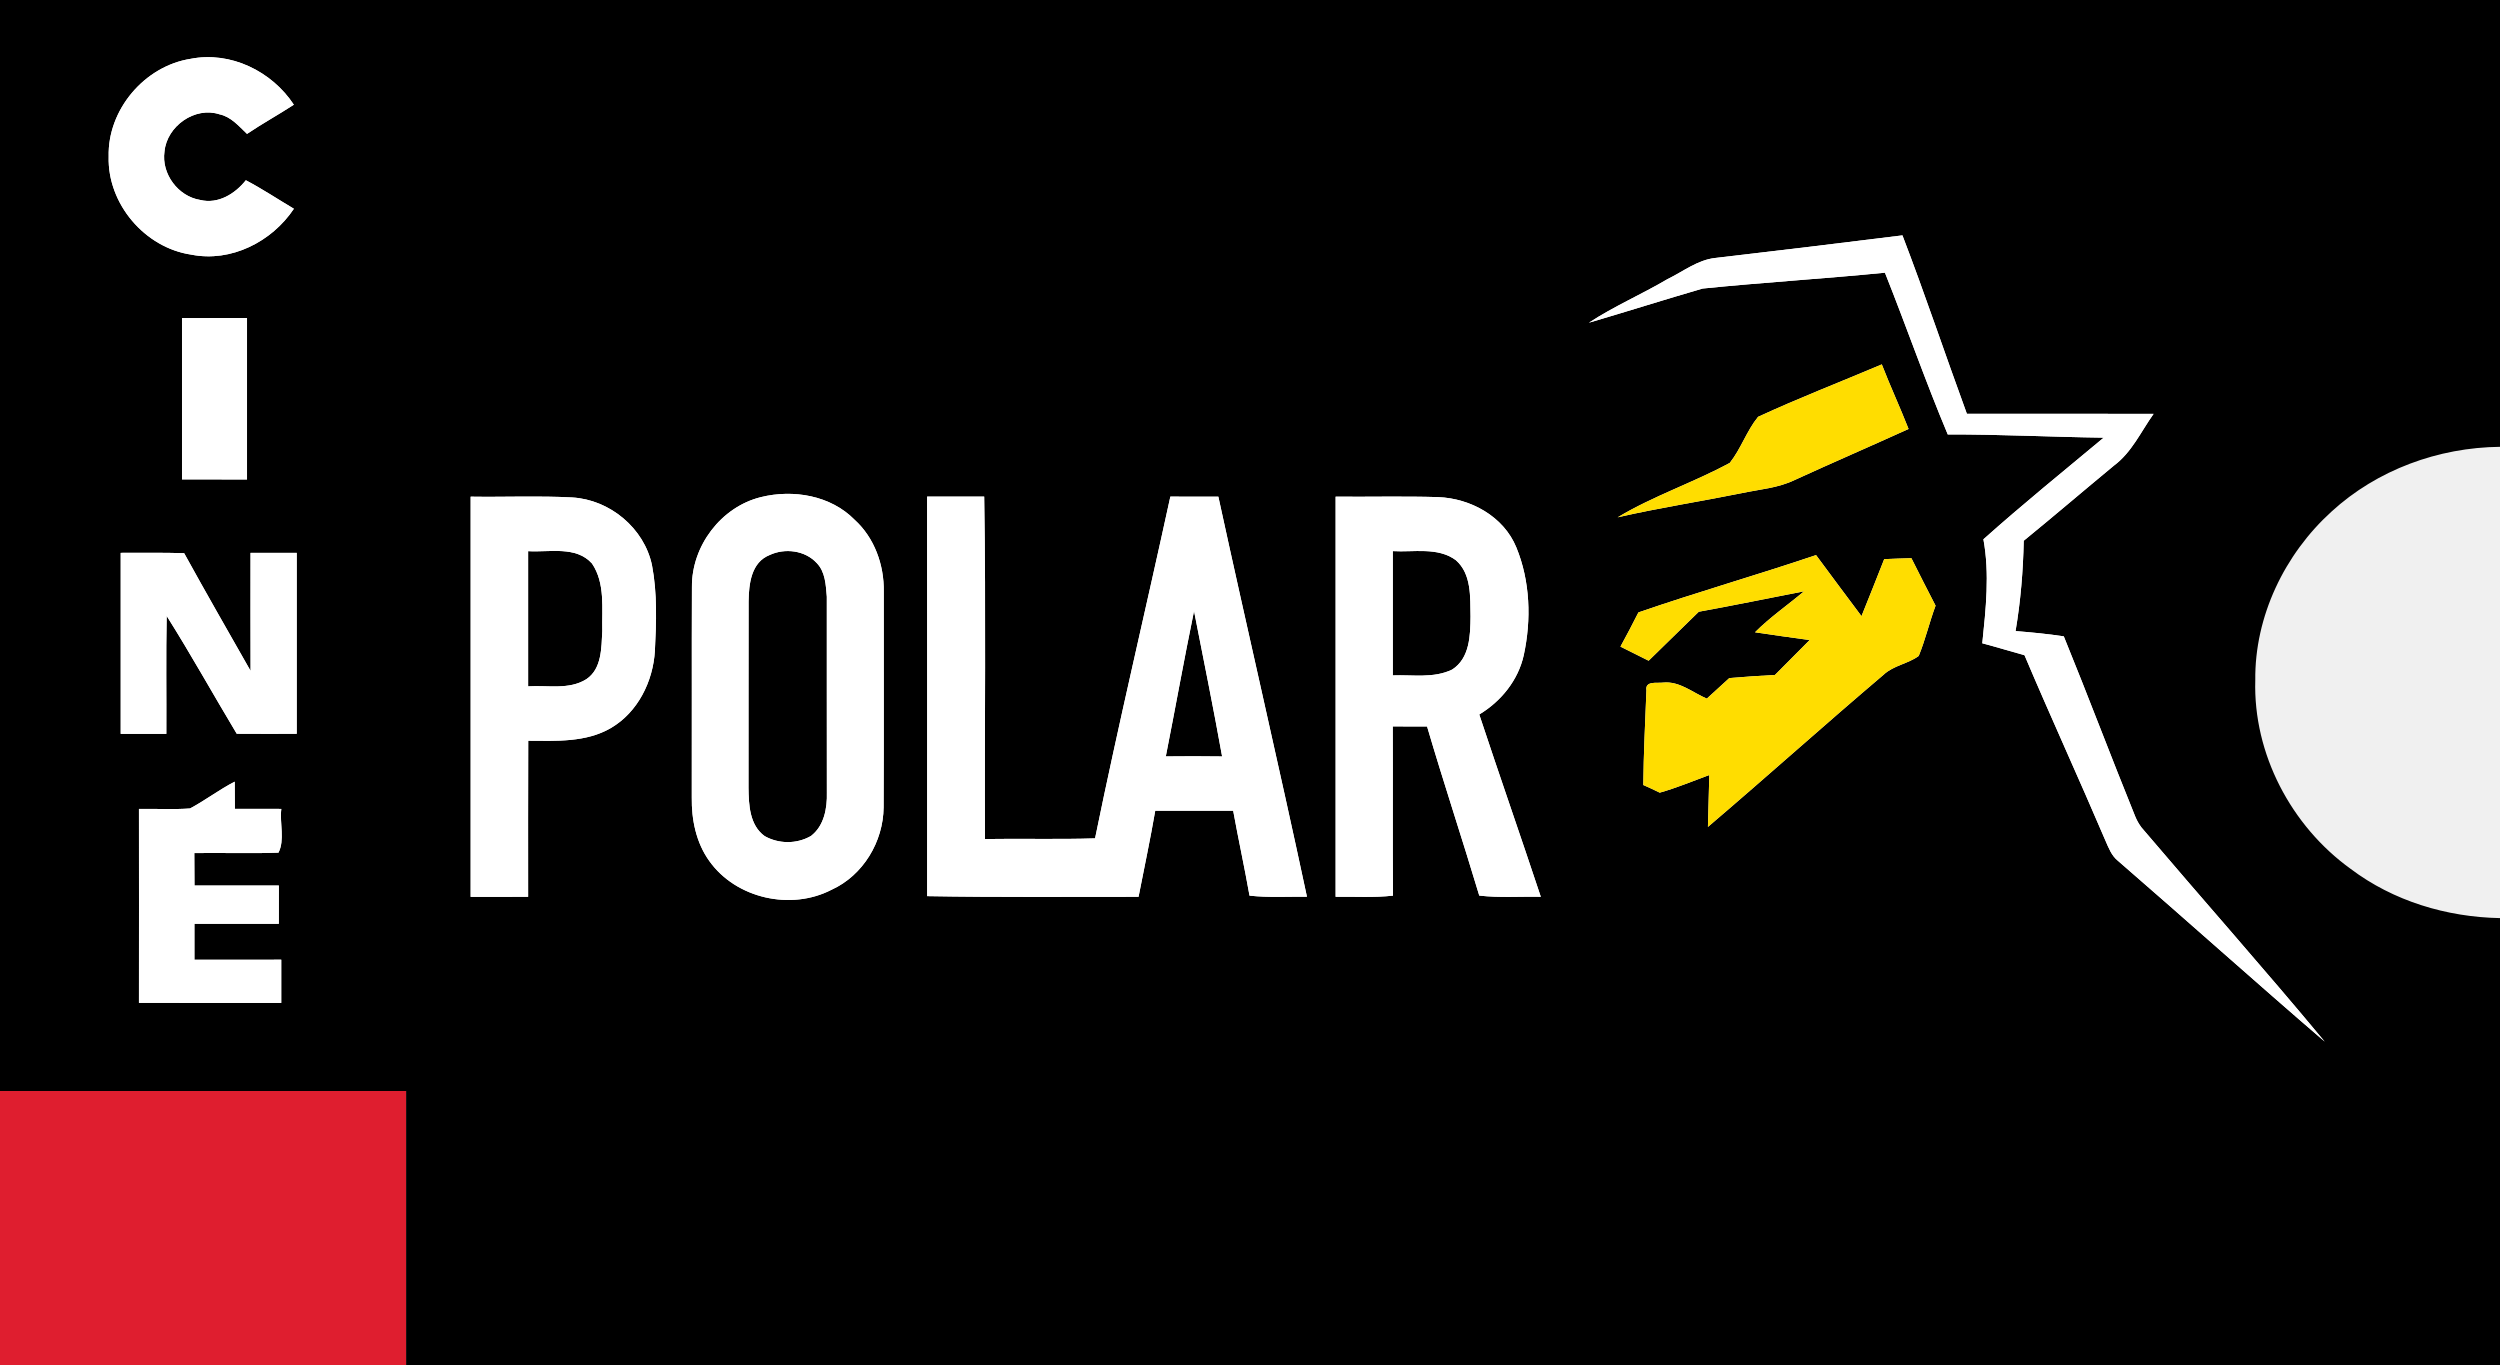
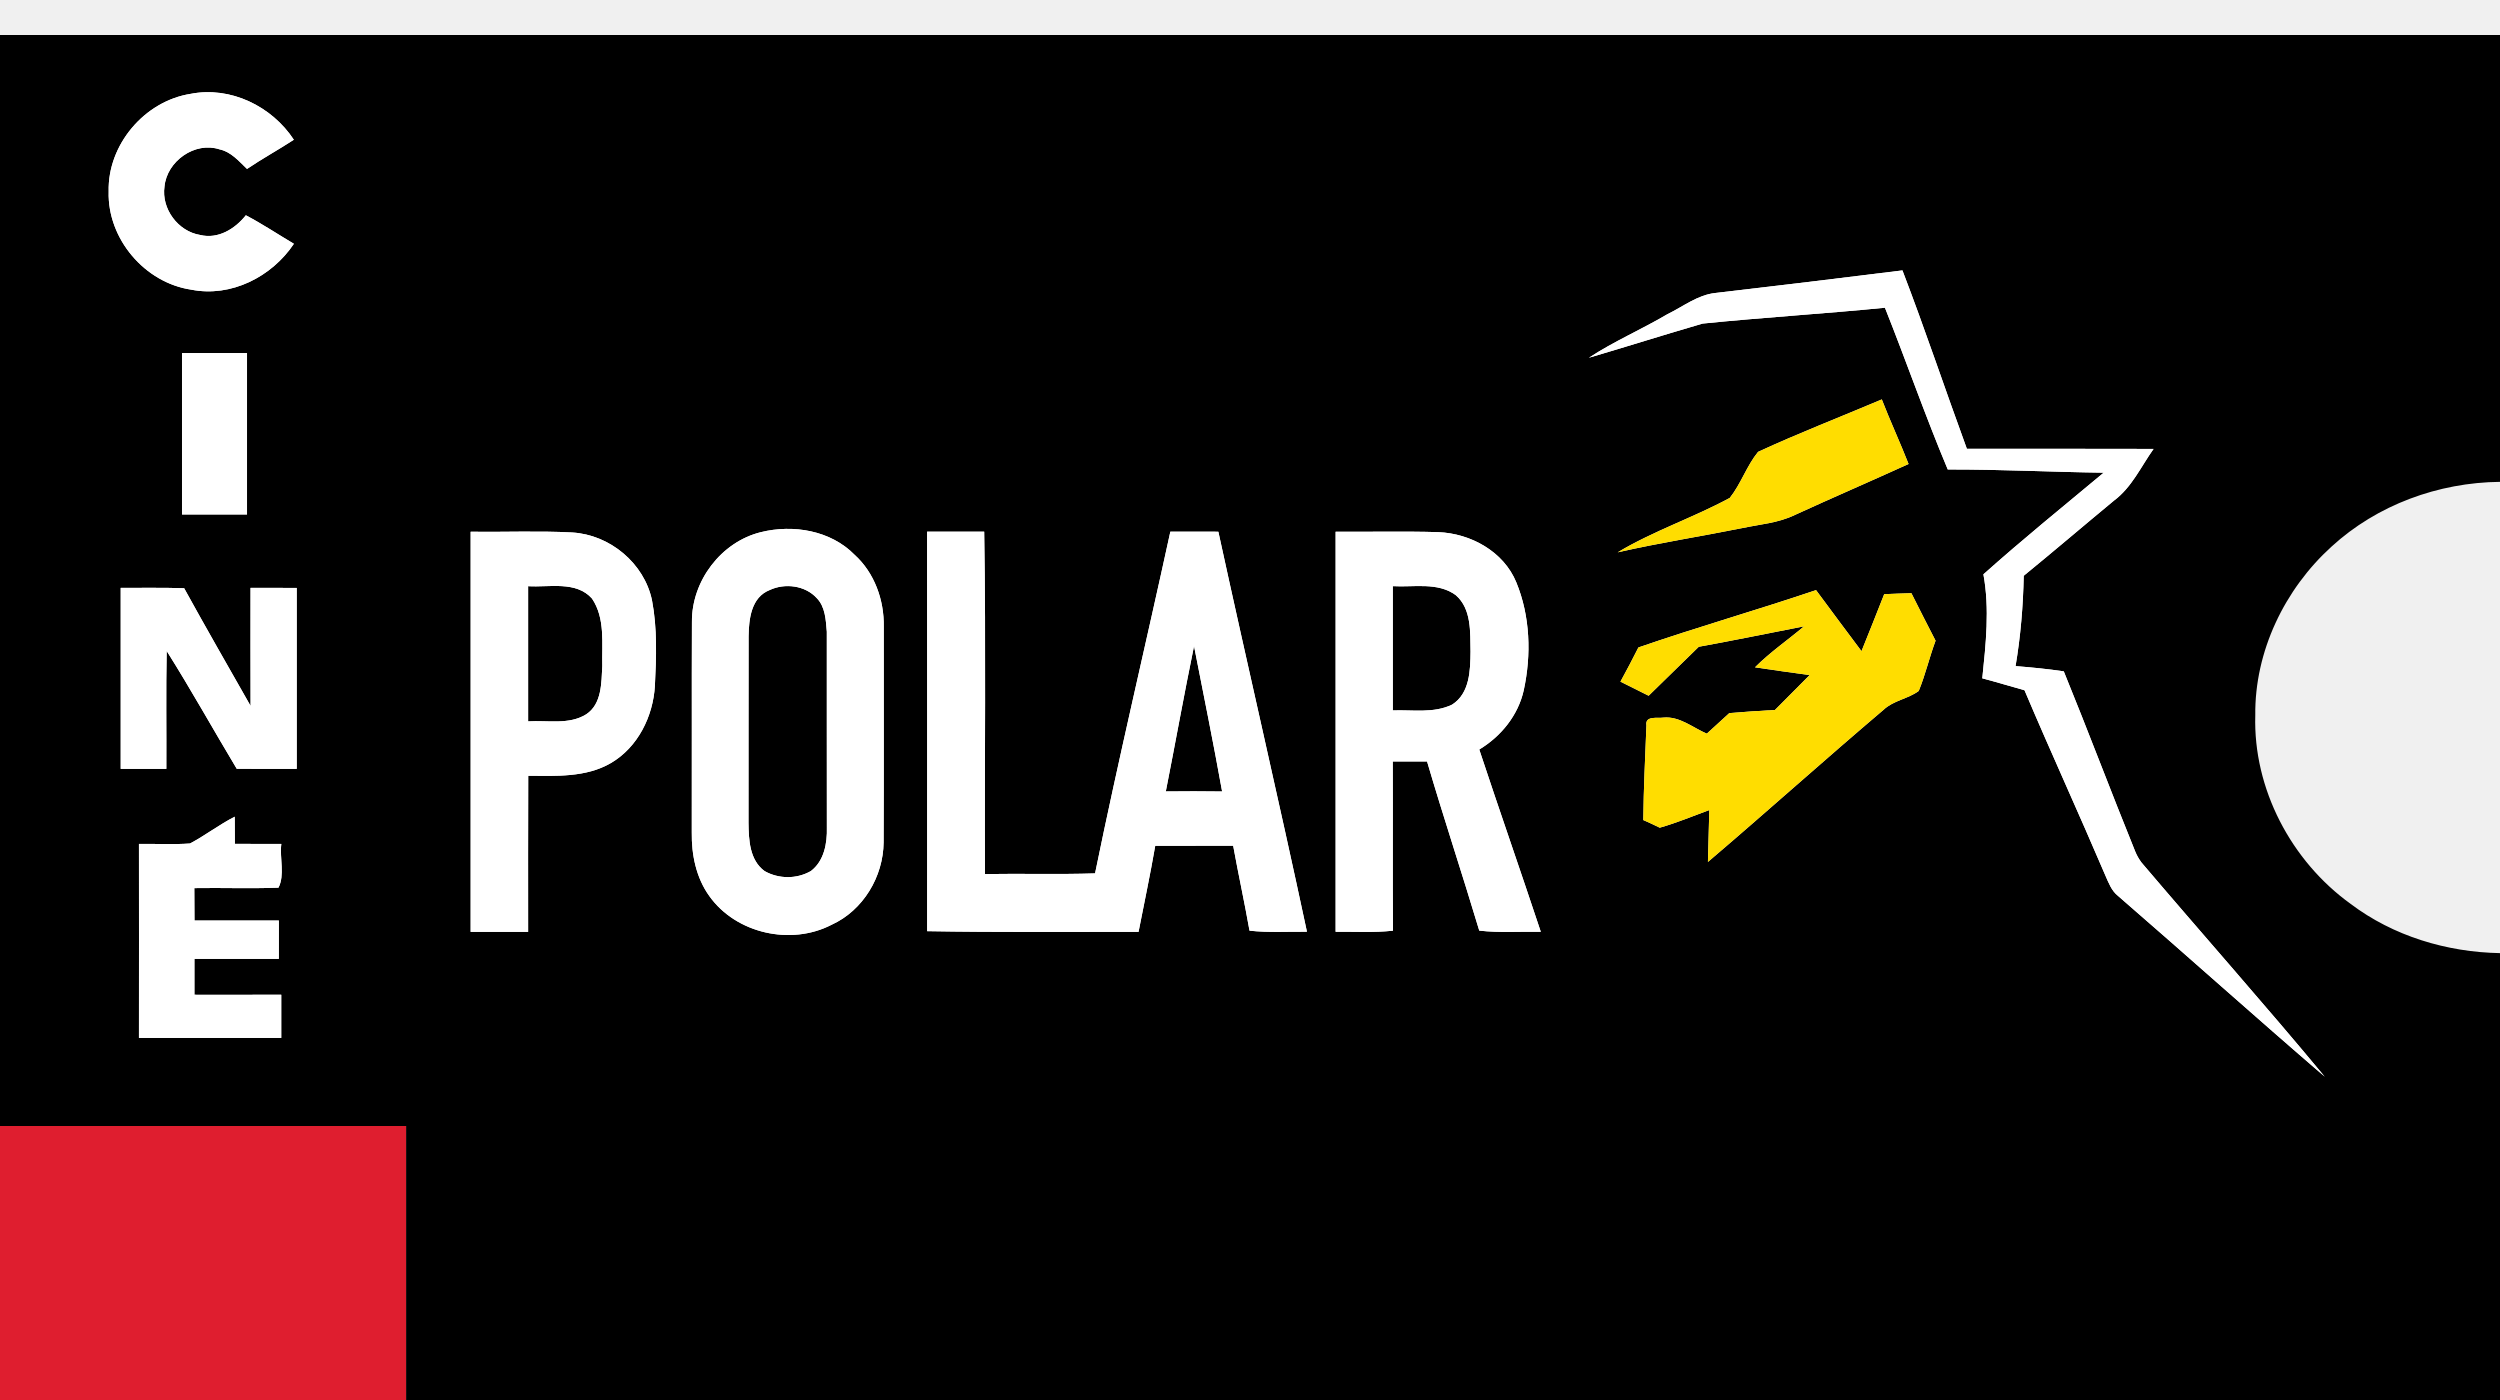
- <svg xmlns="http://www.w3.org/2000/svg" width="511pt" height="279pt" viewBox="0 0 511 279" version="1.1">
-   <g id="#000000ff">
-     <path fill="#000000" opacity="1.00" d=" M 0.00 0.00 L 511.00 0.00 L 511.00 91.33 C 498.41 91.46 485.88 96.03 476.56 104.57 C 466.97 113.27 460.83 126.00 460.98 139.04 C 460.53 154.07 468.32 168.84 480.45 177.58 C 489.18 184.18 500.11 187.46 511.00 187.66 L 511.00 279.00 L 83.00 279.00 C 83.00 260.33 83.00 241.66 83.00 223.00 C 55.33 223.00 27.67 223.00 0.00 223.00 L 0.00 0.00 M 22.21 32.00 C 21.94 41.64 29.58 50.65 39.11 52.05 C 47.21 53.67 55.58 49.41 60.07 42.67 C 56.80 40.73 53.62 38.61 50.25 36.84 C 48.05 39.62 44.57 41.77 40.92 40.87 C 36.39 40.14 32.97 35.52 33.62 30.98 C 34.10 25.78 39.85 21.71 44.88 23.37 C 47.23 23.87 48.83 25.79 50.49 27.37 C 53.61 25.26 56.91 23.46 60.06 21.40 C 55.57 14.56 47.10 10.41 38.94 12.03 C 29.52 13.52 21.97 22.44 22.21 32.00 M 350.59 52.73 C 346.96 53.13 344.03 55.51 340.84 57.05 C 335.56 60.17 329.89 62.60 324.76 65.97 C 332.53 63.69 340.25 61.23 348.02 58.98 C 360.42 57.72 372.87 56.97 385.28 55.74 C 389.66 66.72 393.54 77.91 398.12 88.80 C 408.75 88.77 419.36 89.32 429.99 89.46 C 421.75 96.33 413.41 103.08 405.41 110.23 C 406.70 117.30 405.91 124.42 405.18 131.49 C 408.07 132.25 410.93 133.13 413.81 133.93 C 419.19 146.62 424.94 159.14 430.35 171.82 C 431.01 173.31 431.60 174.93 432.94 175.98 C 447.07 188.22 460.99 200.72 475.17 212.91 C 462.91 198.14 450.15 183.77 437.72 169.14 C 437.19 168.43 436.76 167.67 436.43 166.86 C 431.47 154.64 426.83 142.29 421.84 130.07 C 418.57 129.57 415.27 129.26 411.98 128.99 C 413.01 122.89 413.53 116.72 413.65 110.53 C 419.85 105.47 425.92 100.27 432.09 95.17 C 435.73 92.47 437.62 88.21 440.19 84.60 C 427.47 84.55 414.75 84.59 402.03 84.58 C 397.58 72.44 393.49 60.17 388.86 48.11 C 376.11 49.71 363.35 51.24 350.59 52.73 M 37.20 65.01 C 37.21 76.00 37.21 87.00 37.20 97.99 C 41.63 98.01 46.06 98.00 50.49 98.00 C 50.49 87.00 50.49 76.00 50.49 65.00 C 46.06 65.00 41.63 64.99 37.20 65.01 M 359.35 85.20 C 357.01 88.07 355.87 91.71 353.57 94.61 C 346.11 98.66 337.94 101.36 330.65 105.74 C 339.07 103.81 347.60 102.50 356.06 100.79 C 359.68 100.02 363.47 99.75 366.84 98.11 C 374.57 94.57 382.37 91.20 390.11 87.68 C 388.37 83.24 386.36 78.92 384.64 74.48 C 376.21 78.06 367.65 81.36 359.35 85.20 M 155.54 101.61 C 147.38 103.61 141.36 111.60 141.43 119.97 C 141.37 134.31 141.44 148.66 141.40 163.00 C 141.33 167.54 142.29 172.26 144.99 176.00 C 150.44 183.66 161.68 186.17 169.98 181.86 C 176.43 178.93 180.55 172.02 180.61 165.02 C 180.68 150.32 180.62 135.62 180.64 120.93 C 180.74 115.50 178.74 109.91 174.67 106.23 C 169.79 101.26 162.12 99.98 155.54 101.61 M 96.20 101.52 C 96.21 128.78 96.20 156.05 96.20 183.32 C 100.12 183.30 104.03 183.30 107.95 183.31 C 107.96 172.68 107.92 162.04 107.97 151.41 C 113.65 151.44 119.79 151.78 124.88 148.80 C 130.38 145.58 133.49 139.27 133.86 133.04 C 134.15 127.22 134.37 121.30 133.27 115.55 C 131.69 107.96 124.65 102.13 116.96 101.68 C 110.05 101.31 103.12 101.63 96.20 101.52 M 189.50 101.51 C 189.53 128.73 189.51 155.95 189.51 183.17 C 203.91 183.43 218.32 183.30 232.72 183.31 C 233.87 177.45 235.11 171.61 236.13 165.72 C 241.44 165.70 246.75 165.71 252.06 165.71 C 253.11 171.51 254.38 177.27 255.40 183.07 C 259.30 183.50 263.22 183.25 267.14 183.29 C 261.31 155.99 254.97 128.80 249.03 101.52 C 245.76 101.52 242.49 101.53 239.22 101.51 C 234.15 124.81 228.61 148.01 223.83 171.36 C 216.33 171.61 208.83 171.37 201.33 171.50 C 201.23 148.17 201.55 124.83 201.17 101.51 C 197.28 101.53 193.39 101.53 189.50 101.51 M 273.00 101.52 C 273.00 128.78 273.00 156.04 273.00 183.30 C 276.91 183.25 280.83 183.51 284.73 183.07 C 284.64 171.54 284.73 160.01 284.68 148.48 C 287.01 148.48 289.35 148.48 291.69 148.49 C 295.09 160.06 298.90 171.51 302.36 183.06 C 306.54 183.54 310.75 183.22 314.94 183.30 C 310.81 170.86 306.48 158.49 302.36 146.04 C 306.82 143.36 310.33 139.03 311.46 133.90 C 313.03 126.66 312.78 118.79 309.94 111.89 C 307.35 105.56 300.60 101.87 293.97 101.61 C 286.98 101.40 279.99 101.58 273.00 101.52 M 24.67 113.00 C 24.67 125.34 24.66 137.67 24.67 150.00 C 27.78 150.00 30.89 150.00 34.00 150.00 C 34.04 141.97 33.91 133.93 34.07 125.90 C 39.05 133.80 43.58 141.97 48.39 149.98 C 52.48 150.01 56.56 150.00 60.65 149.99 C 60.64 137.66 60.64 125.34 60.65 113.01 C 57.50 113.00 54.35 113.00 51.21 113.00 C 51.21 121.04 51.19 129.08 51.22 137.13 C 46.67 129.12 42.08 121.14 37.64 113.07 C 33.32 112.94 28.99 113.01 24.67 113.00 M 334.89 125.18 C 333.72 127.54 332.47 129.86 331.22 132.17 C 333.13 133.14 335.06 134.08 336.98 135.05 C 340.40 131.72 343.80 128.37 347.23 125.04 C 354.42 123.73 361.58 122.26 368.75 120.86 C 365.42 123.67 361.80 126.15 358.72 129.24 C 362.44 129.79 366.16 130.33 369.89 130.83 C 367.53 133.22 365.17 135.60 362.80 137.96 C 359.68 138.11 356.57 138.35 353.47 138.60 C 351.94 140.00 350.40 141.40 348.87 142.80 C 345.98 141.57 343.31 139.20 339.98 139.52 C 338.75 139.70 336.22 139.08 336.53 141.11 C 336.28 147.55 335.95 154.01 335.89 160.46 C 337.02 160.95 338.14 161.47 339.25 162.02 C 342.71 161.04 346.02 159.65 349.38 158.41 C 349.30 161.95 349.21 165.48 349.10 169.02 C 361.15 158.76 372.92 148.17 384.99 137.93 C 387.02 136.00 390.00 135.70 392.19 134.07 C 393.56 130.73 394.37 127.18 395.63 123.80 C 393.99 120.56 392.29 117.35 390.69 114.09 C 388.83 114.15 386.98 114.20 385.13 114.29 C 383.62 118.19 382.04 122.05 380.49 125.94 C 377.37 121.80 374.29 117.62 371.20 113.46 C 359.15 117.53 346.91 121.03 334.89 125.18 M 38.84 165.25 C 35.37 165.50 31.88 165.29 28.40 165.34 C 28.42 178.56 28.41 191.77 28.40 204.99 C 38.10 205.01 47.79 204.99 57.49 205.00 C 57.49 202.05 57.49 199.11 57.49 196.16 C 51.57 196.19 45.66 196.17 39.74 196.17 C 39.74 193.72 39.74 191.27 39.74 188.83 C 45.49 188.83 51.24 188.82 56.99 188.83 C 57.00 186.22 57.00 183.61 57.00 181.00 C 51.25 181.00 45.50 181.00 39.75 181.00 C 39.75 178.79 39.74 176.58 39.72 174.37 C 45.46 174.28 51.19 174.50 56.92 174.28 C 58.25 171.71 57.14 168.25 57.50 165.34 C 54.34 165.35 51.17 165.35 48.01 165.33 C 48.00 163.48 48.00 161.62 47.98 159.77 C 44.81 161.39 41.98 163.58 38.84 165.25 Z" />
-     <path fill="#000000" opacity="1.00" d=" M 107.95 112.66 C 112.29 112.93 117.73 111.52 121.01 115.19 C 123.74 119.25 123.00 124.37 123.11 129.00 C 122.92 132.40 123.03 136.72 119.83 138.84 C 116.30 141.05 111.89 140.03 107.95 140.29 C 107.95 131.08 107.95 121.87 107.95 112.66 Z" />
-     <path fill="#000000" opacity="1.00" d=" M 157.33 113.44 C 160.43 111.99 164.56 112.49 166.93 115.08 C 168.70 116.86 168.80 119.60 169.00 121.96 C 169.02 135.31 168.98 148.65 169.01 162.00 C 169.10 165.19 168.45 168.85 165.73 170.89 C 162.83 172.55 159.18 172.53 156.28 170.89 C 153.19 168.63 153.04 164.47 152.99 161.00 C 153.02 148.29 152.97 135.59 153.01 122.89 C 153.07 119.36 153.53 114.93 157.33 113.44 Z" />
-     <path fill="#000000" opacity="1.00" d=" M 284.69 112.65 C 288.96 112.91 293.86 111.77 297.56 114.49 C 300.82 117.32 300.50 122.09 300.58 126.02 C 300.54 129.85 300.43 134.57 296.80 136.87 C 293.02 138.69 288.73 137.90 284.69 138.05 C 284.69 129.58 284.70 121.12 284.69 112.65 Z" />
-     <path fill="#000000" opacity="1.00" d=" M 238.29 154.61 C 240.25 144.71 242.02 134.78 244.06 124.90 C 246.00 134.80 248.02 144.69 249.80 154.62 C 245.96 154.56 242.13 154.57 238.29 154.61 Z" />
+ <svg xmlns="http://www.w3.org/2000/svg" version="1.1" width="50" height="28" viewBox="0 0 40 22.4" id="svg2">
+   <defs id="defs44" />
+   <g transform="matrix(0.07827789,0,0,0.07827789,0,0.56047)" id="#000000ff">
+     <path d="m 0,0 511,0 0,91.33 c -12.59,0.13 -25.12,4.7 -34.44,13.24 -9.59,8.7 -15.73,21.43 -15.58,34.47 -0.45,15.03 7.34,29.8 19.47,38.54 8.73,6.6 19.66,9.88 30.55,10.08 l 0,91.34 -428,0 c 0,-18.67 0,-37.34 0,-56 -27.67,0 -55.33,0 -83,0 L 0,0 m 22.21,32 c -0.27,9.64 7.37,18.65 16.9,20.05 8.1,1.62 16.47,-2.64 20.96,-9.38 -3.27,-1.94 -6.45,-4.06 -9.82,-5.83 -2.2,2.78 -5.68,4.93 -9.33,4.03 -4.53,-0.73 -7.95,-5.35 -7.3,-9.89 0.48,-5.2 6.23,-9.27 11.26,-7.61 2.35,0.5 3.95,2.42 5.61,4 3.12,-2.11 6.42,-3.91 9.57,-5.97 C 55.57,14.56 47.1,10.41 38.94,12.03 29.52,13.52 21.97,22.44 22.21,32 m 328.38,20.73 c -3.63,0.4 -6.56,2.78 -9.75,4.32 -5.28,3.12 -10.95,5.55 -16.08,8.92 7.77,-2.28 15.49,-4.74 23.26,-6.99 12.4,-1.26 24.85,-2.01 37.26,-3.24 4.38,10.98 8.26,22.17 12.84,33.06 10.63,-0.03 21.24,0.52 31.87,0.66 -8.24,6.87 -16.58,13.62 -24.58,20.77 1.29,7.07 0.5,14.19 -0.23,21.26 2.89,0.76 5.75,1.64 8.63,2.44 5.38,12.69 11.13,25.21 16.54,37.89 0.66,1.49 1.25,3.11 2.59,4.16 14.13,12.24 28.05,24.74 42.23,36.93 -12.26,-14.77 -25.02,-29.14 -37.45,-43.77 -0.53,-0.71 -0.96,-1.47 -1.29,-2.28 -4.96,-12.22 -9.6,-24.57 -14.59,-36.79 -3.27,-0.5 -6.57,-0.81 -9.86,-1.08 1.03,-6.1 1.55,-12.27 1.67,-18.46 6.2,-5.06 12.27,-10.26 18.44,-15.36 3.64,-2.7 5.53,-6.96 8.1,-10.57 -12.72,-0.05 -25.44,-0.01 -38.16,-0.02 -4.45,-12.14 -8.54,-24.41 -13.17,-36.47 -12.75,1.6 -25.51,3.13 -38.27,4.62 M 37.2,65.01 c 0.01,10.99 0.01,21.99 0,32.98 4.43,0.02 8.86,0.01 13.29,0.01 0,-11 0,-22 0,-33 -4.43,0 -8.86,-0.01 -13.29,0.01 M 359.35,85.2 c -2.34,2.87 -3.48,6.51 -5.78,9.41 -7.46,4.05 -15.63,6.75 -22.92,11.13 8.42,-1.93 16.95,-3.24 25.41,-4.95 3.62,-0.77 7.41,-1.04 10.78,-2.68 7.73,-3.54 15.53,-6.91 23.27,-10.43 -1.74,-4.44 -3.75,-8.76 -5.47,-13.2 -8.43,3.58 -16.99,6.88 -25.29,10.72 m -203.81,16.41 c -8.16,2 -14.18,9.99 -14.11,18.36 -0.06,14.34 0.01,28.69 -0.03,43.03 -0.07,4.54 0.89,9.26 3.59,13 5.45,7.66 16.69,10.17 24.99,5.86 6.45,-2.93 10.57,-9.84 10.63,-16.84 0.07,-14.7 0.01,-29.4 0.03,-44.09 0.1,-5.43 -1.9,-11.02 -5.97,-14.7 -4.88,-4.97 -12.55,-6.25 -19.13,-4.62 M 96.2,101.52 c 0.01,27.26 0,54.53 0,81.8 3.92,-0.02 7.83,-0.02 11.75,-0.01 0.01,-10.63 -0.03,-21.27 0.02,-31.9 5.68,0.03 11.82,0.37 16.91,-2.61 5.5,-3.22 8.61,-9.53 8.98,-15.76 0.29,-5.82 0.51,-11.74 -0.59,-17.49 -1.58,-7.59 -8.62,-13.42 -16.31,-13.87 -6.91,-0.37 -13.84,-0.05 -20.76,-0.16 m 93.3,-0.01 c 0.03,27.22 0.01,54.44 0.01,81.66 14.4,0.26 28.81,0.13 43.21,0.14 1.15,-5.86 2.39,-11.7 3.41,-17.59 5.31,-0.02 10.62,-0.01 15.93,-0.01 1.05,5.8 2.32,11.56 3.34,17.36 3.9,0.43 7.82,0.18 11.74,0.22 -5.83,-27.3 -12.17,-54.49 -18.11,-81.77 -3.27,0 -6.54,0.01 -9.81,-0.01 -5.07,23.3 -10.61,46.5 -15.39,69.85 -7.5,0.25 -15,0.01 -22.5,0.14 -0.1,-23.33 0.22,-46.67 -0.16,-69.99 -3.89,0.02 -7.78,0.02 -11.67,0 m 83.5,0.01 c 0,27.26 0,54.52 0,81.78 3.91,-0.05 7.83,0.21 11.73,-0.23 -0.09,-11.53 0,-23.06 -0.05,-34.59 2.33,0 4.67,0 7.01,0.01 3.4,11.57 7.21,23.02 10.67,34.57 4.18,0.48 8.39,0.16 12.58,0.24 -4.13,-12.44 -8.46,-24.81 -12.58,-37.26 4.46,-2.68 7.97,-7.01 9.1,-12.14 1.57,-7.24 1.32,-15.11 -1.52,-22.01 -2.59,-6.33 -9.34,-10.02 -15.97,-10.28 -6.99,-0.21 -13.98,-0.03 -20.97,-0.09 M 24.67,113 c 0,12.34 -0.01,24.67 0,37 3.11,0 6.22,0 9.33,0 0.04,-8.03 -0.09,-16.07 0.07,-24.1 4.98,7.9 9.51,16.07 14.32,24.08 4.09,0.03 8.17,0.02 12.26,0.01 -0.01,-12.33 -0.01,-24.65 0,-36.98 C 57.5,113 54.35,113 51.21,113 c 0,8.04 -0.02,16.08 0.01,24.13 -4.55,-8.01 -9.14,-15.99 -13.58,-24.06 -4.32,-0.13 -8.65,-0.06 -12.97,-0.07 m 310.22,12.18 c -1.17,2.36 -2.42,4.68 -3.67,6.99 1.91,0.97 3.84,1.91 5.76,2.88 3.42,-3.33 6.82,-6.68 10.25,-10.01 7.19,-1.31 14.35,-2.78 21.52,-4.18 -3.33,2.81 -6.95,5.29 -10.03,8.38 3.72,0.55 7.44,1.09 11.17,1.59 -2.36,2.39 -4.72,4.77 -7.09,7.13 -3.12,0.15 -6.23,0.39 -9.33,0.64 -1.53,1.4 -3.07,2.8 -4.6,4.2 -2.89,-1.23 -5.56,-3.6 -8.89,-3.28 -1.23,0.18 -3.76,-0.44 -3.45,1.59 -0.25,6.44 -0.58,12.9 -0.64,19.35 1.13,0.49 2.25,1.01 3.36,1.56 3.46,-0.98 6.77,-2.37 10.13,-3.61 -0.08,3.54 -0.17,7.07 -0.28,10.61 12.05,-10.26 23.82,-20.85 35.89,-31.09 2.03,-1.93 5.01,-2.23 7.2,-3.86 1.37,-3.34 2.18,-6.89 3.44,-10.27 -1.64,-3.24 -3.34,-6.45 -4.94,-9.71 -1.86,0.06 -3.71,0.11 -5.56,0.2 -1.51,3.9 -3.09,7.76 -4.64,11.65 -3.12,-4.14 -6.2,-8.32 -9.29,-12.48 -12.05,4.07 -24.29,7.57 -36.31,11.72 M 38.84,165.25 c -3.47,0.25 -6.96,0.04 -10.44,0.09 0.02,13.22 0.01,26.43 0,39.65 9.7,0.02 19.39,0 29.09,0.01 0,-2.95 0,-5.89 0,-8.84 -5.92,0.03 -11.83,0.01 -17.75,0.01 0,-2.45 0,-4.9 0,-7.34 5.75,0 11.5,-0.01 17.25,0 C 57,186.22 57,183.61 57,181 c -5.75,0 -11.5,0 -17.25,0 0,-2.21 -0.01,-4.42 -0.03,-6.63 5.74,-0.09 11.47,0.13 17.2,-0.09 1.33,-2.57 0.22,-6.03 0.58,-8.94 -3.16,0.01 -6.33,0.01 -9.49,-0.01 -0.01,-1.85 -0.01,-3.71 -0.03,-5.56 -3.17,1.62 -6,3.81 -9.14,5.48 z" id="path5" style="fill:#000000" />
+     <path d="m 107.95,112.66 c 4.34,0.27 9.78,-1.14 13.06,2.53 2.73,4.06 1.99,9.18 2.1,13.81 -0.19,3.4 -0.08,7.72 -3.28,9.84 -3.53,2.21 -7.94,1.19 -11.88,1.45 0,-9.21 0,-18.42 0,-27.63 z" id="path7" style="fill:#000000" />
+     <path d="m 157.33,113.44 c 3.1,-1.45 7.23,-0.95 9.6,1.64 1.77,1.78 1.87,4.52 2.07,6.88 0.02,13.35 -0.02,26.69 0.01,40.04 0.09,3.19 -0.56,6.85 -3.28,8.89 -2.9,1.66 -6.55,1.64 -9.45,0 -3.09,-2.26 -3.24,-6.42 -3.29,-9.89 0.03,-12.71 -0.02,-25.41 0.02,-38.11 0.06,-3.53 0.52,-7.96 4.32,-9.45 z" id="path9" style="fill:#000000" />
+     <path d="m 284.69,112.65 c 4.27,0.26 9.17,-0.88 12.87,1.84 3.26,2.83 2.94,7.6 3.02,11.53 -0.04,3.83 -0.15,8.55 -3.78,10.85 -3.78,1.82 -8.07,1.03 -12.11,1.18 0,-8.47 0.01,-16.93 0,-25.4 z" id="path11" style="fill:#000000" />
+     <path d="m 238.29,154.61 c 1.96,-9.9 3.73,-19.83 5.77,-29.71 1.94,9.9 3.96,19.79 5.74,29.72 -3.84,-0.06 -7.67,-0.05 -11.51,-0.01 z" id="path13" style="fill:#000000" />
  </g>
-   <g id="#ffffffff">
-     <path fill="#ffffff" opacity="1.00" d=" M 22.21 32.00 C 21.97 22.44 29.52 13.52 38.94 12.03 C 47.10 10.41 55.57 14.56 60.06 21.40 C 56.91 23.46 53.61 25.26 50.49 27.37 C 48.83 25.79 47.23 23.87 44.88 23.37 C 39.85 21.71 34.10 25.78 33.62 30.98 C 32.97 35.52 36.39 40.14 40.92 40.87 C 44.57 41.77 48.05 39.62 50.25 36.84 C 53.62 38.61 56.80 40.73 60.07 42.67 C 55.58 49.41 47.21 53.67 39.11 52.05 C 29.58 50.65 21.94 41.64 22.21 32.00 Z" />
-     <path fill="#ffffff" opacity="1.00" d=" M 350.59 52.73 C 363.35 51.24 376.11 49.71 388.86 48.11 C 393.49 60.17 397.58 72.44 402.03 84.58 C 414.75 84.59 427.47 84.55 440.19 84.60 C 437.62 88.21 435.73 92.47 432.09 95.17 C 425.92 100.27 419.85 105.47 413.65 110.53 C 413.53 116.72 413.01 122.89 411.98 128.99 C 415.27 129.26 418.57 129.57 421.84 130.07 C 426.83 142.29 431.47 154.64 436.43 166.86 C 436.76 167.67 437.19 168.43 437.72 169.14 C 450.15 183.77 462.91 198.14 475.17 212.91 C 460.99 200.72 447.07 188.22 432.94 175.98 C 431.60 174.93 431.01 173.31 430.35 171.82 C 424.94 159.14 419.19 146.62 413.81 133.93 C 410.93 133.13 408.07 132.25 405.18 131.49 C 405.91 124.42 406.70 117.30 405.41 110.23 C 413.41 103.08 421.75 96.33 429.99 89.46 C 419.36 89.32 408.75 88.77 398.12 88.80 C 393.54 77.91 389.66 66.72 385.28 55.74 C 372.87 56.97 360.42 57.72 348.02 58.98 C 340.25 61.23 332.53 63.69 324.76 65.97 C 329.89 62.60 335.56 60.17 340.84 57.05 C 344.03 55.51 346.96 53.13 350.59 52.73 Z" />
-     <path fill="#ffffff" opacity="1.00" d=" M 37.20 65.01 C 41.63 64.99 46.06 65.00 50.49 65.00 C 50.49 76.00 50.49 87.00 50.49 98.00 C 46.06 98.00 41.63 98.01 37.20 97.99 C 37.21 87.00 37.21 76.00 37.20 65.01 Z" />
-     <path fill="#ffffff" opacity="1.00" d=" M 155.54 101.61 C 162.12 99.98 169.79 101.26 174.67 106.23 C 178.74 109.91 180.74 115.50 180.64 120.93 C 180.62 135.62 180.68 150.32 180.61 165.02 C 180.55 172.02 176.43 178.93 169.98 181.86 C 161.68 186.17 150.44 183.66 144.99 176.00 C 142.29 172.26 141.33 167.54 141.40 163.00 C 141.44 148.66 141.37 134.31 141.43 119.97 C 141.36 111.60 147.38 103.61 155.54 101.61 M 157.33 113.44 C 153.53 114.93 153.07 119.36 153.01 122.89 C 152.97 135.59 153.02 148.29 152.99 161.00 C 153.04 164.47 153.19 168.63 156.28 170.89 C 159.18 172.53 162.83 172.55 165.73 170.89 C 168.45 168.85 169.10 165.19 169.01 162.00 C 168.98 148.65 169.02 135.31 169.00 121.96 C 168.80 119.60 168.70 116.86 166.93 115.08 C 164.56 112.49 160.43 111.99 157.33 113.44 Z" />
-     <path fill="#ffffff" opacity="1.00" d=" M 96.20 101.52 C 103.12 101.63 110.05 101.31 116.96 101.68 C 124.65 102.13 131.69 107.96 133.27 115.55 C 134.37 121.30 134.15 127.22 133.86 133.04 C 133.49 139.27 130.38 145.58 124.88 148.80 C 119.79 151.78 113.65 151.44 107.97 151.41 C 107.92 162.04 107.96 172.68 107.95 183.31 C 104.03 183.30 100.12 183.30 96.20 183.32 C 96.20 156.05 96.21 128.78 96.20 101.52 M 107.95 112.66 C 107.95 121.87 107.95 131.08 107.95 140.29 C 111.89 140.03 116.30 141.05 119.83 138.84 C 123.03 136.72 122.92 132.40 123.11 129.00 C 123.00 124.37 123.74 119.25 121.01 115.19 C 117.73 111.52 112.29 112.93 107.95 112.66 Z" />
-     <path fill="#ffffff" opacity="1.00" d=" M 189.50 101.51 C 193.39 101.53 197.28 101.53 201.17 101.51 C 201.55 124.83 201.23 148.17 201.33 171.50 C 208.83 171.37 216.33 171.61 223.83 171.36 C 228.61 148.01 234.15 124.81 239.22 101.51 C 242.49 101.53 245.76 101.52 249.03 101.52 C 254.97 128.80 261.31 155.99 267.14 183.29 C 263.22 183.25 259.30 183.50 255.40 183.07 C 254.38 177.27 253.11 171.51 252.06 165.71 C 246.75 165.71 241.44 165.70 236.13 165.72 C 235.11 171.61 233.87 177.45 232.72 183.31 C 218.32 183.30 203.91 183.43 189.51 183.17 C 189.51 155.95 189.53 128.73 189.50 101.51 M 238.29 154.61 C 242.13 154.57 245.96 154.56 249.80 154.62 C 248.02 144.69 246.00 134.80 244.06 124.90 C 242.02 134.78 240.25 144.71 238.29 154.61 Z" />
-     <path fill="#ffffff" opacity="1.00" d=" M 273.00 101.52 C 279.99 101.58 286.98 101.40 293.97 101.61 C 300.60 101.87 307.35 105.56 309.94 111.89 C 312.78 118.79 313.03 126.66 311.46 133.90 C 310.33 139.03 306.82 143.36 302.36 146.04 C 306.48 158.49 310.81 170.86 314.94 183.30 C 310.75 183.22 306.54 183.54 302.36 183.06 C 298.90 171.51 295.09 160.06 291.69 148.49 C 289.35 148.48 287.01 148.48 284.68 148.48 C 284.73 160.01 284.64 171.54 284.73 183.07 C 280.83 183.51 276.91 183.25 273.00 183.30 C 273.00 156.04 273.00 128.78 273.00 101.52 M 284.69 112.65 C 284.70 121.12 284.69 129.58 284.69 138.05 C 288.73 137.90 293.02 138.69 296.80 136.87 C 300.43 134.57 300.54 129.85 300.58 126.02 C 300.50 122.09 300.82 117.32 297.56 114.49 C 293.86 111.77 288.96 112.91 284.69 112.65 Z" />
-     <path fill="#ffffff" opacity="1.00" d=" M 24.67 113.00 C 28.99 113.01 33.32 112.94 37.64 113.07 C 42.08 121.14 46.67 129.12 51.22 137.13 C 51.19 129.08 51.21 121.04 51.21 113.00 C 54.35 113.00 57.50 113.00 60.65 113.01 C 60.64 125.34 60.64 137.66 60.65 149.99 C 56.56 150.00 52.48 150.01 48.39 149.98 C 43.58 141.97 39.05 133.80 34.07 125.90 C 33.91 133.93 34.04 141.97 34.00 150.00 C 30.89 150.00 27.78 150.00 24.67 150.00 C 24.66 137.67 24.67 125.34 24.67 113.00 Z" />
-     <path fill="#ffffff" opacity="1.00" d=" M 38.84 165.25 C 41.98 163.58 44.81 161.39 47.98 159.77 C 48.00 161.62 48.00 163.48 48.01 165.33 C 51.17 165.35 54.34 165.35 57.50 165.34 C 57.14 168.25 58.25 171.71 56.92 174.28 C 51.19 174.50 45.46 174.28 39.72 174.37 C 39.74 176.58 39.75 178.79 39.75 181.00 C 45.50 181.00 51.25 181.00 57.00 181.00 C 57.00 183.61 57.00 186.22 56.99 188.83 C 51.24 188.82 45.49 188.83 39.74 188.83 C 39.74 191.27 39.74 193.72 39.74 196.17 C 45.66 196.17 51.57 196.19 57.49 196.16 C 57.49 199.11 57.49 202.05 57.49 205.00 C 47.79 204.99 38.10 205.01 28.40 204.99 C 28.41 191.77 28.42 178.56 28.40 165.34 C 31.88 165.29 35.37 165.50 38.84 165.25 Z" />
+   <g transform="matrix(0.07827789,0,0,0.07827789,0,0.56047)" id="#ffffffff">
+     <path d="m 22.21,32 c -0.24,-9.56 7.31,-18.48 16.73,-19.97 8.16,-1.62 16.63,2.53 21.12,9.37 -3.15,2.06 -6.45,3.86 -9.57,5.97 -1.66,-1.58 -3.26,-3.5 -5.61,-4 -5.03,-1.66 -10.78,2.41 -11.26,7.61 -0.65,4.54 2.77,9.16 7.3,9.89 3.65,0.9 7.13,-1.25 9.33,-4.03 3.37,1.77 6.55,3.89 9.82,5.83 -4.49,6.74 -12.86,11 -20.96,9.38 C 29.58,50.65 21.94,41.64 22.21,32 z" id="path16" style="fill:#ffffff" />
+     <path d="m 350.59,52.73 c 12.76,-1.49 25.52,-3.02 38.27,-4.62 4.63,12.06 8.72,24.33 13.17,36.47 12.72,0.01 25.44,-0.03 38.16,0.02 -2.57,3.61 -4.46,7.87 -8.1,10.57 -6.17,5.1 -12.24,10.3 -18.44,15.36 -0.12,6.19 -0.64,12.36 -1.67,18.46 3.29,0.27 6.59,0.58 9.86,1.08 4.99,12.22 9.63,24.57 14.59,36.79 0.33,0.81 0.76,1.57 1.29,2.28 12.43,14.63 25.19,29 37.45,43.77 -14.18,-12.19 -28.1,-24.69 -42.23,-36.93 -1.34,-1.05 -1.93,-2.67 -2.59,-4.16 -5.41,-12.68 -11.16,-25.2 -16.54,-37.89 -2.88,-0.8 -5.74,-1.68 -8.63,-2.44 0.73,-7.07 1.52,-14.19 0.23,-21.26 8,-7.15 16.34,-13.9 24.58,-20.77 -10.63,-0.14 -21.24,-0.69 -31.87,-0.66 -4.58,-10.89 -8.46,-22.08 -12.84,-33.06 -12.41,1.23 -24.86,1.98 -37.26,3.24 -7.77,2.25 -15.49,4.71 -23.26,6.99 5.13,-3.37 10.8,-5.8 16.08,-8.92 3.19,-1.54 6.12,-3.92 9.75,-4.32 z" id="path18" style="fill:#ffffff" />
+     <path d="M 37.2,65.01 C 41.63,64.99 46.06,65 50.49,65 c 0,11 0,22 0,33 C 46.06,98 41.63,98.01 37.2,97.99 37.21,87 37.21,76 37.2,65.01 z" id="path20" style="fill:#ffffff" />
+     <path d="m 155.54,101.61 c 6.58,-1.63 14.25,-0.35 19.13,4.62 4.07,3.68 6.07,9.27 5.97,14.7 -0.02,14.69 0.04,29.39 -0.03,44.09 -0.06,7 -4.18,13.91 -10.63,16.84 -8.3,4.31 -19.54,1.8 -24.99,-5.86 -2.7,-3.74 -3.66,-8.46 -3.59,-13 0.04,-14.34 -0.03,-28.69 0.03,-43.03 -0.07,-8.37 5.95,-16.36 14.11,-18.36 m 1.79,11.83 c -3.8,1.49 -4.26,5.92 -4.32,9.45 -0.04,12.7 0.01,25.4 -0.02,38.11 0.05,3.47 0.2,7.63 3.29,9.89 2.9,1.64 6.55,1.66 9.45,0 2.72,-2.04 3.37,-5.7 3.28,-8.89 -0.03,-13.35 0.01,-26.69 -0.01,-40.04 -0.2,-2.36 -0.3,-5.1 -2.07,-6.88 -2.37,-2.59 -6.5,-3.09 -9.6,-1.64 z" id="path22" style="fill:#ffffff" />
+     <path d="m 96.2,101.52 c 6.92,0.11 13.85,-0.21 20.76,0.16 7.69,0.45 14.73,6.28 16.31,13.87 1.1,5.75 0.88,11.67 0.59,17.49 -0.37,6.23 -3.48,12.54 -8.98,15.76 -5.09,2.98 -11.23,2.64 -16.91,2.61 -0.05,10.63 -0.01,21.27 -0.02,31.9 -3.92,-0.01 -7.83,-0.01 -11.75,0.01 0,-27.27 0.01,-54.54 0,-81.8 m 11.75,11.14 c 0,9.21 0,18.42 0,27.63 3.94,-0.26 8.35,0.76 11.88,-1.45 3.2,-2.12 3.09,-6.44 3.28,-9.84 -0.11,-4.63 0.63,-9.75 -2.1,-13.81 -3.28,-3.67 -8.72,-2.26 -13.06,-2.53 z" id="path24" style="fill:#ffffff" />
+     <path d="m 189.5,101.51 c 3.89,0.02 7.78,0.02 11.67,0 0.38,23.32 0.06,46.66 0.16,69.99 7.5,-0.13 15,0.11 22.5,-0.14 4.78,-23.35 10.32,-46.55 15.39,-69.85 3.27,0.02 6.54,0.01 9.81,0.01 5.94,27.28 12.28,54.47 18.11,81.77 -3.92,-0.04 -7.84,0.21 -11.74,-0.22 -1.02,-5.8 -2.29,-11.56 -3.34,-17.36 -5.31,0 -10.62,-0.01 -15.93,0.01 -1.02,5.89 -2.26,11.73 -3.41,17.59 -14.4,-0.01 -28.81,0.12 -43.21,-0.14 0,-27.22 0.02,-54.44 -0.01,-81.66 m 48.79,53.1 c 3.84,-0.04 7.67,-0.05 11.51,0.01 -1.78,-9.93 -3.8,-19.82 -5.74,-29.72 -2.04,9.88 -3.81,19.81 -5.77,29.71 z" id="path26" style="fill:#ffffff" />
+     <path d="m 273,101.52 c 6.99,0.06 13.98,-0.12 20.97,0.09 6.63,0.26 13.38,3.95 15.97,10.28 2.84,6.9 3.09,14.77 1.52,22.01 -1.13,5.13 -4.64,9.46 -9.1,12.14 4.12,12.45 8.45,24.82 12.58,37.26 -4.19,-0.08 -8.4,0.24 -12.58,-0.24 -3.46,-11.55 -7.27,-23 -10.67,-34.57 -2.34,-0.01 -4.68,-0.01 -7.01,-0.01 0.05,11.53 -0.04,23.06 0.05,34.59 -3.9,0.44 -7.82,0.18 -11.73,0.23 0,-27.26 0,-54.52 0,-81.78 m 11.69,11.13 c 0.01,8.47 0,16.93 0,25.4 4.04,-0.15 8.33,0.64 12.11,-1.18 3.63,-2.3 3.74,-7.02 3.78,-10.85 -0.08,-3.93 0.24,-8.7 -3.02,-11.53 -3.7,-2.72 -8.6,-1.58 -12.87,-1.84 z" id="path28" style="fill:#ffffff" />
+     <path d="m 24.67,113 c 4.32,0.01 8.65,-0.06 12.97,0.07 4.44,8.07 9.03,16.05 13.58,24.06 -0.03,-8.05 -0.01,-16.09 -0.01,-24.13 3.14,0 6.29,0 9.44,0.01 -0.01,12.33 -0.01,24.65 0,36.98 -4.09,0.01 -8.17,0.02 -12.26,-0.01 -4.81,-8.01 -9.34,-16.18 -14.32,-24.08 -0.16,8.03 -0.03,16.07 -0.07,24.1 -3.11,0 -6.22,0 -9.33,0 -0.01,-12.33 0,-24.66 0,-37 z" id="path30" style="fill:#ffffff" />
+     <path d="m 38.84,165.25 c 3.14,-1.67 5.97,-3.86 9.14,-5.48 0.02,1.85 0.02,3.71 0.03,5.56 3.16,0.02 6.33,0.02 9.49,0.01 -0.36,2.91 0.75,6.37 -0.58,8.94 -5.73,0.22 -11.46,0 -17.2,0.09 0.02,2.21 0.03,4.42 0.03,6.63 5.75,0 11.5,0 17.25,0 0,2.61 0,5.22 -0.01,7.83 -5.75,-0.01 -11.5,0 -17.25,0 0,2.44 0,4.89 0,7.34 5.92,0 11.83,0.02 17.75,-0.01 0,2.95 0,5.89 0,8.84 -9.7,-0.01 -19.39,0.01 -29.09,-0.01 0.01,-13.22 0.02,-26.43 0,-39.65 3.48,-0.05 6.97,0.16 10.44,-0.09 z" id="path32" style="fill:#ffffff" />
  </g>
-   <g id="#ffdd00ff">
-     <path fill="#ffdd00" opacity="1.00" d=" M 359.35 85.20 C 367.65 81.36 376.21 78.06 384.64 74.48 C 386.36 78.92 388.37 83.24 390.11 87.68 C 382.37 91.20 374.57 94.57 366.84 98.11 C 363.47 99.75 359.68 100.02 356.06 100.79 C 347.60 102.50 339.07 103.81 330.65 105.74 C 337.94 101.36 346.11 98.66 353.57 94.61 C 355.87 91.71 357.01 88.07 359.35 85.20 Z" />
-     <path fill="#ffdd00" opacity="1.00" d=" M 334.89 125.18 C 346.91 121.03 359.15 117.53 371.20 113.46 C 374.29 117.62 377.37 121.80 380.49 125.94 C 382.04 122.05 383.62 118.19 385.13 114.29 C 386.98 114.20 388.83 114.15 390.69 114.09 C 392.29 117.35 393.99 120.56 395.63 123.80 C 394.37 127.18 393.56 130.73 392.19 134.07 C 390.00 135.70 387.02 136.00 384.99 137.93 C 372.92 148.17 361.15 158.76 349.10 169.02 C 349.21 165.48 349.30 161.95 349.38 158.41 C 346.02 159.65 342.71 161.04 339.25 162.02 C 338.14 161.47 337.02 160.95 335.89 160.46 C 335.95 154.01 336.28 147.55 336.53 141.11 C 336.22 139.08 338.75 139.70 339.98 139.52 C 343.31 139.20 345.98 141.57 348.87 142.80 C 350.40 141.40 351.94 140.00 353.47 138.60 C 356.57 138.35 359.68 138.11 362.80 137.96 C 365.17 135.60 367.53 133.22 369.89 130.83 C 366.16 130.33 362.44 129.79 358.72 129.24 C 361.80 126.15 365.42 123.67 368.75 120.86 C 361.58 122.26 354.42 123.73 347.23 125.04 C 343.80 128.37 340.40 131.72 336.98 135.05 C 335.06 134.08 333.13 133.14 331.22 132.17 C 332.47 129.86 333.72 127.54 334.89 125.18 Z" />
+   <g transform="matrix(0.07827789,0,0,0.07827789,0,0.56047)" id="#ffdd00ff">
+     <path d="m 359.35,85.2 c 8.3,-3.84 16.86,-7.14 25.29,-10.72 1.72,4.44 3.73,8.76 5.47,13.2 -7.74,3.52 -15.54,6.89 -23.27,10.43 -3.37,1.64 -7.16,1.91 -10.78,2.68 -8.46,1.71 -16.99,3.02 -25.41,4.95 7.29,-4.38 15.46,-7.08 22.92,-11.13 2.3,-2.9 3.44,-6.54 5.78,-9.41 z" id="path35" style="fill:#ffdd00" />
+     <path d="m 334.89,125.18 c 12.02,-4.15 24.26,-7.65 36.31,-11.72 3.09,4.16 6.17,8.34 9.29,12.48 1.55,-3.89 3.13,-7.75 4.64,-11.65 1.85,-0.09 3.7,-0.14 5.56,-0.2 1.6,3.26 3.3,6.47 4.94,9.71 -1.26,3.38 -2.07,6.93 -3.44,10.27 -2.19,1.63 -5.17,1.93 -7.2,3.86 -12.07,10.24 -23.84,20.83 -35.89,31.09 0.11,-3.54 0.2,-7.07 0.28,-10.61 -3.36,1.24 -6.67,2.63 -10.13,3.61 -1.11,-0.55 -2.23,-1.07 -3.36,-1.56 0.06,-6.45 0.39,-12.91 0.64,-19.35 -0.31,-2.03 2.22,-1.41 3.45,-1.59 3.33,-0.32 6,2.05 8.89,3.28 1.53,-1.4 3.07,-2.8 4.6,-4.2 3.1,-0.25 6.21,-0.49 9.33,-0.64 2.37,-2.36 4.73,-4.74 7.09,-7.13 -3.73,-0.5 -7.45,-1.04 -11.17,-1.59 3.08,-3.09 6.7,-5.57 10.03,-8.38 -7.17,1.4 -14.33,2.87 -21.52,4.18 -3.43,3.33 -6.83,6.68 -10.25,10.01 -1.92,-0.97 -3.85,-1.91 -5.76,-2.88 1.25,-2.31 2.5,-4.63 3.67,-6.99 z" id="path37" style="fill:#ffdd00" />
  </g>
-   <g id="#df1e2fff">
-     <path fill="#df1e2f" opacity="1.00" d=" M 0.00 223.00 C 27.67 223.00 55.33 223.00 83.00 223.00 C 83.00 241.66 83.00 260.33 83.00 279.00 L 0.00 279.00 L 0.00 223.00 Z" />
+   <g transform="matrix(0.07827789,0,0,0.07827789,0,0.56047)" id="#df1e2fff">
+     <path d="m 0,223 c 27.67,0 55.33,0 83,0 0,18.66 0,37.33 0,56 l -83,0 0,-56 z" id="path40" style="fill:#df1e2f" />
  </g>
</svg>
